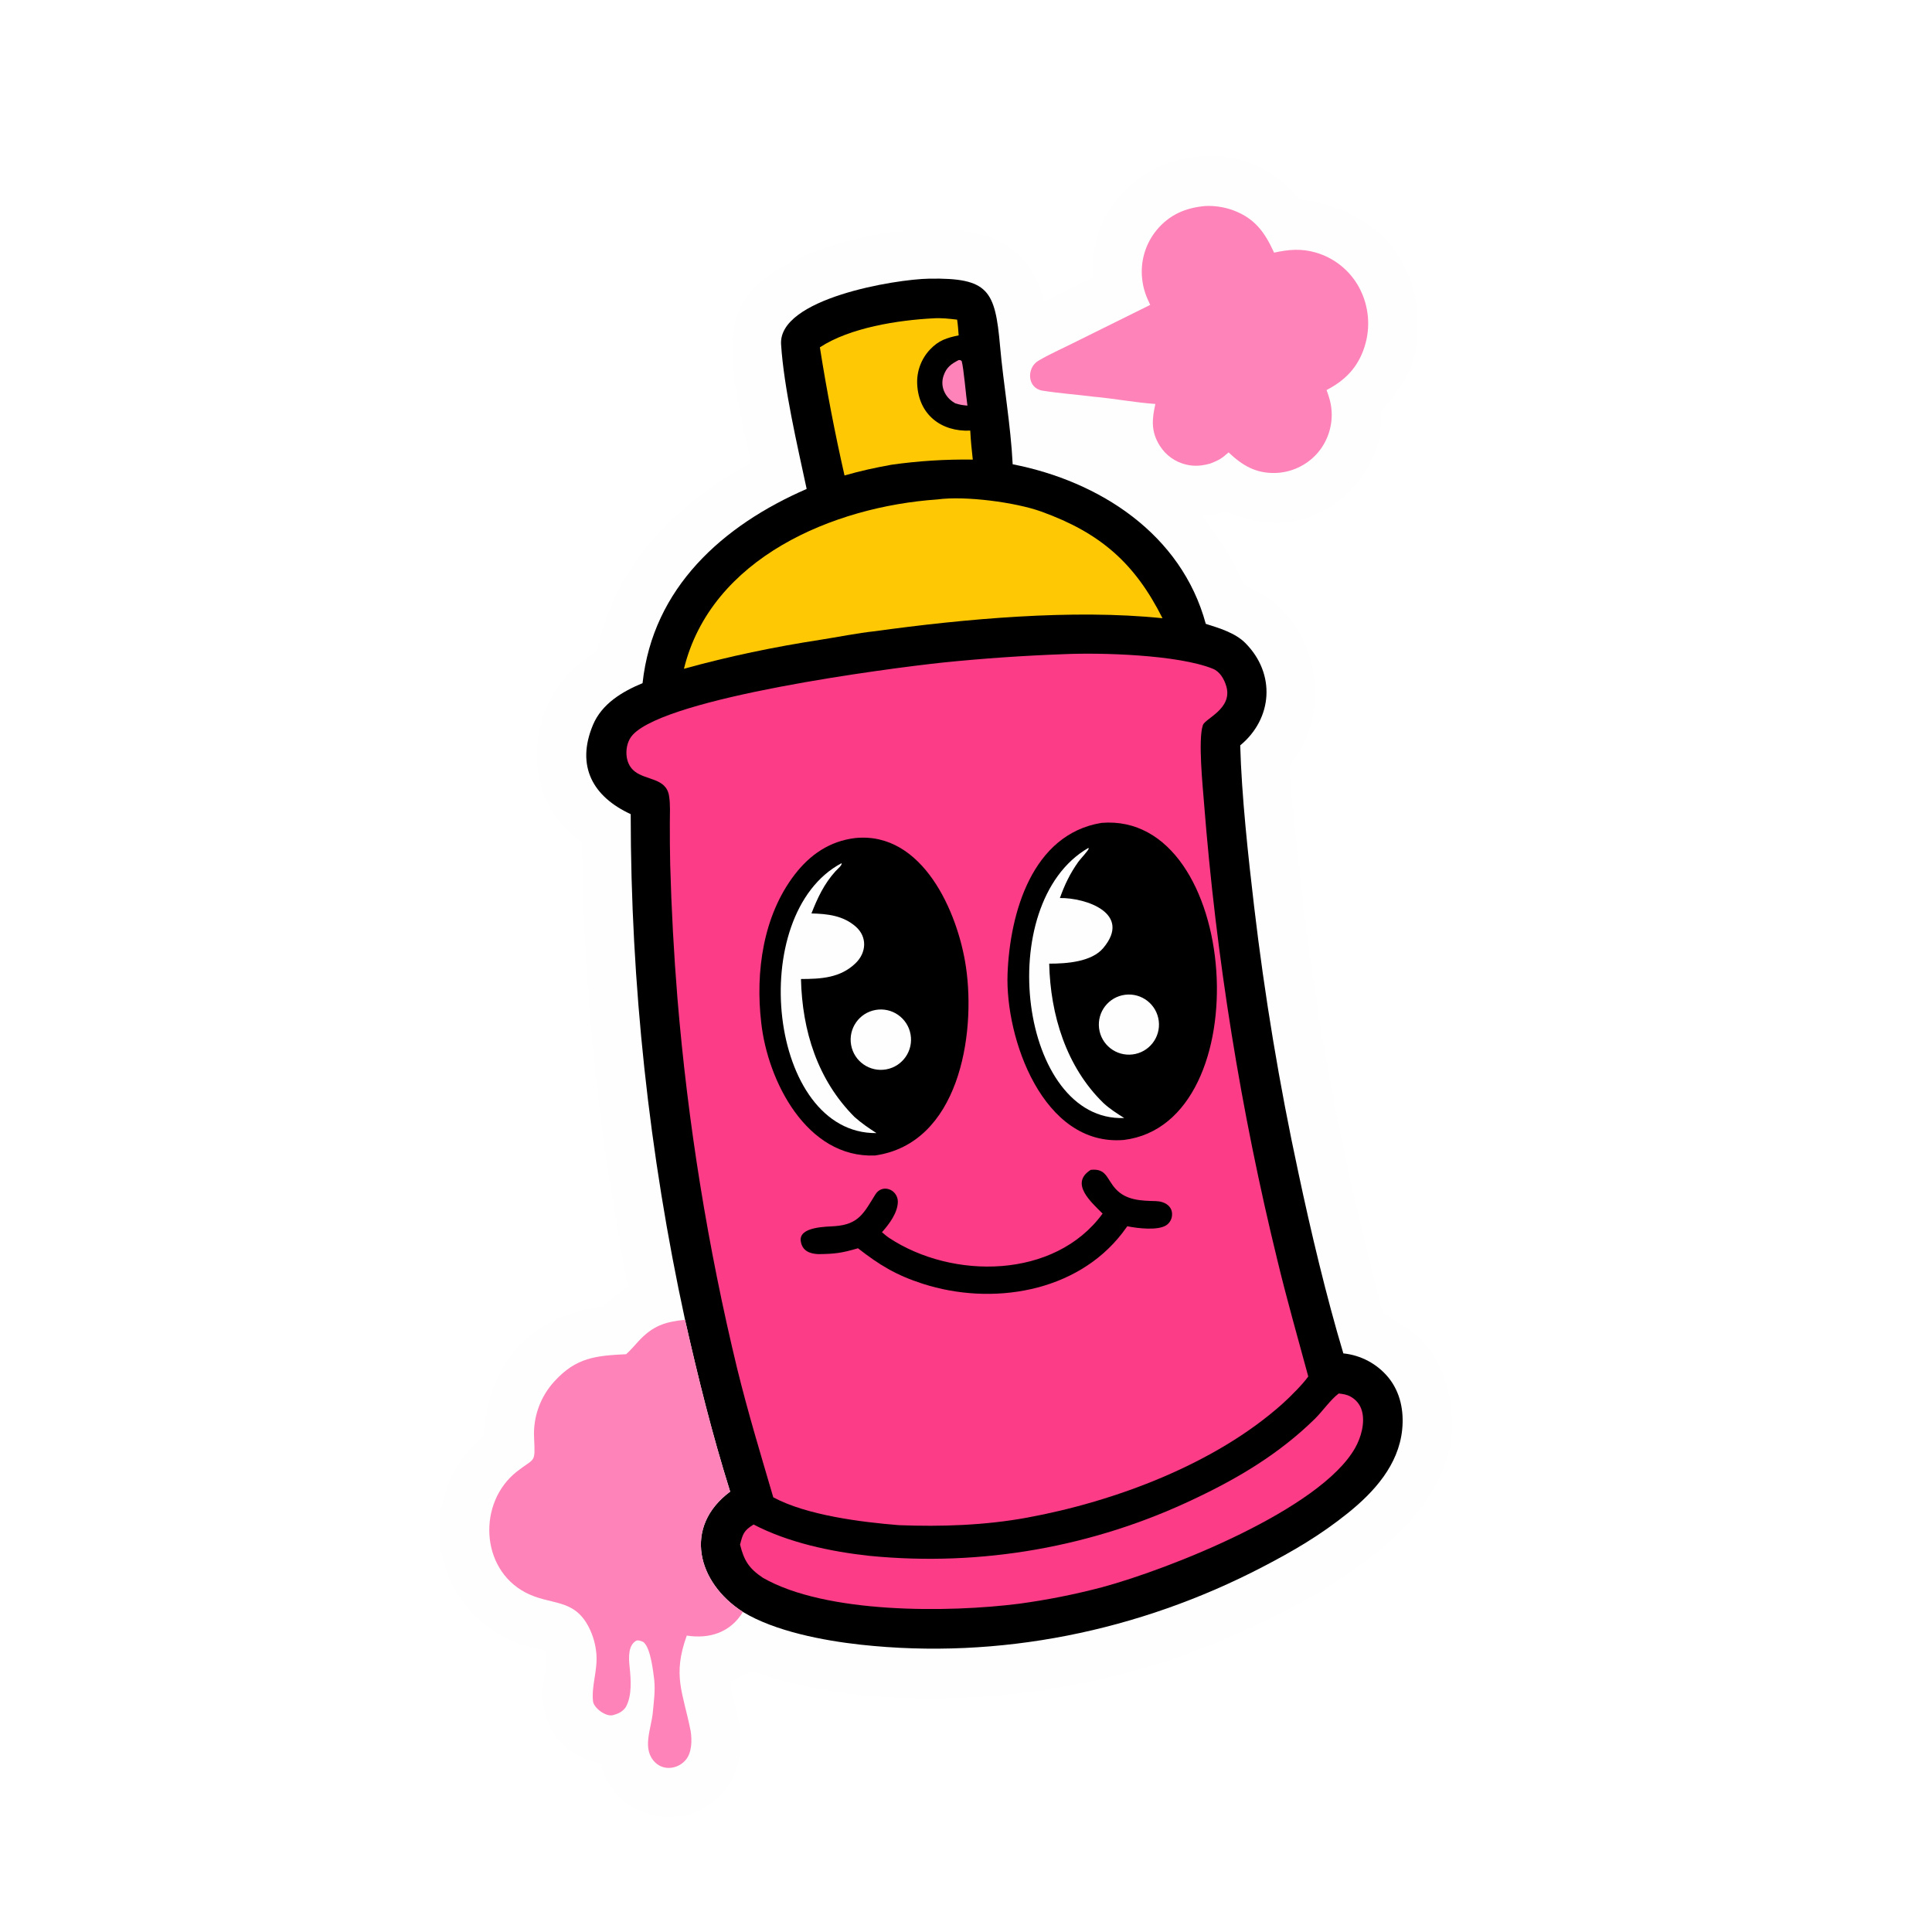
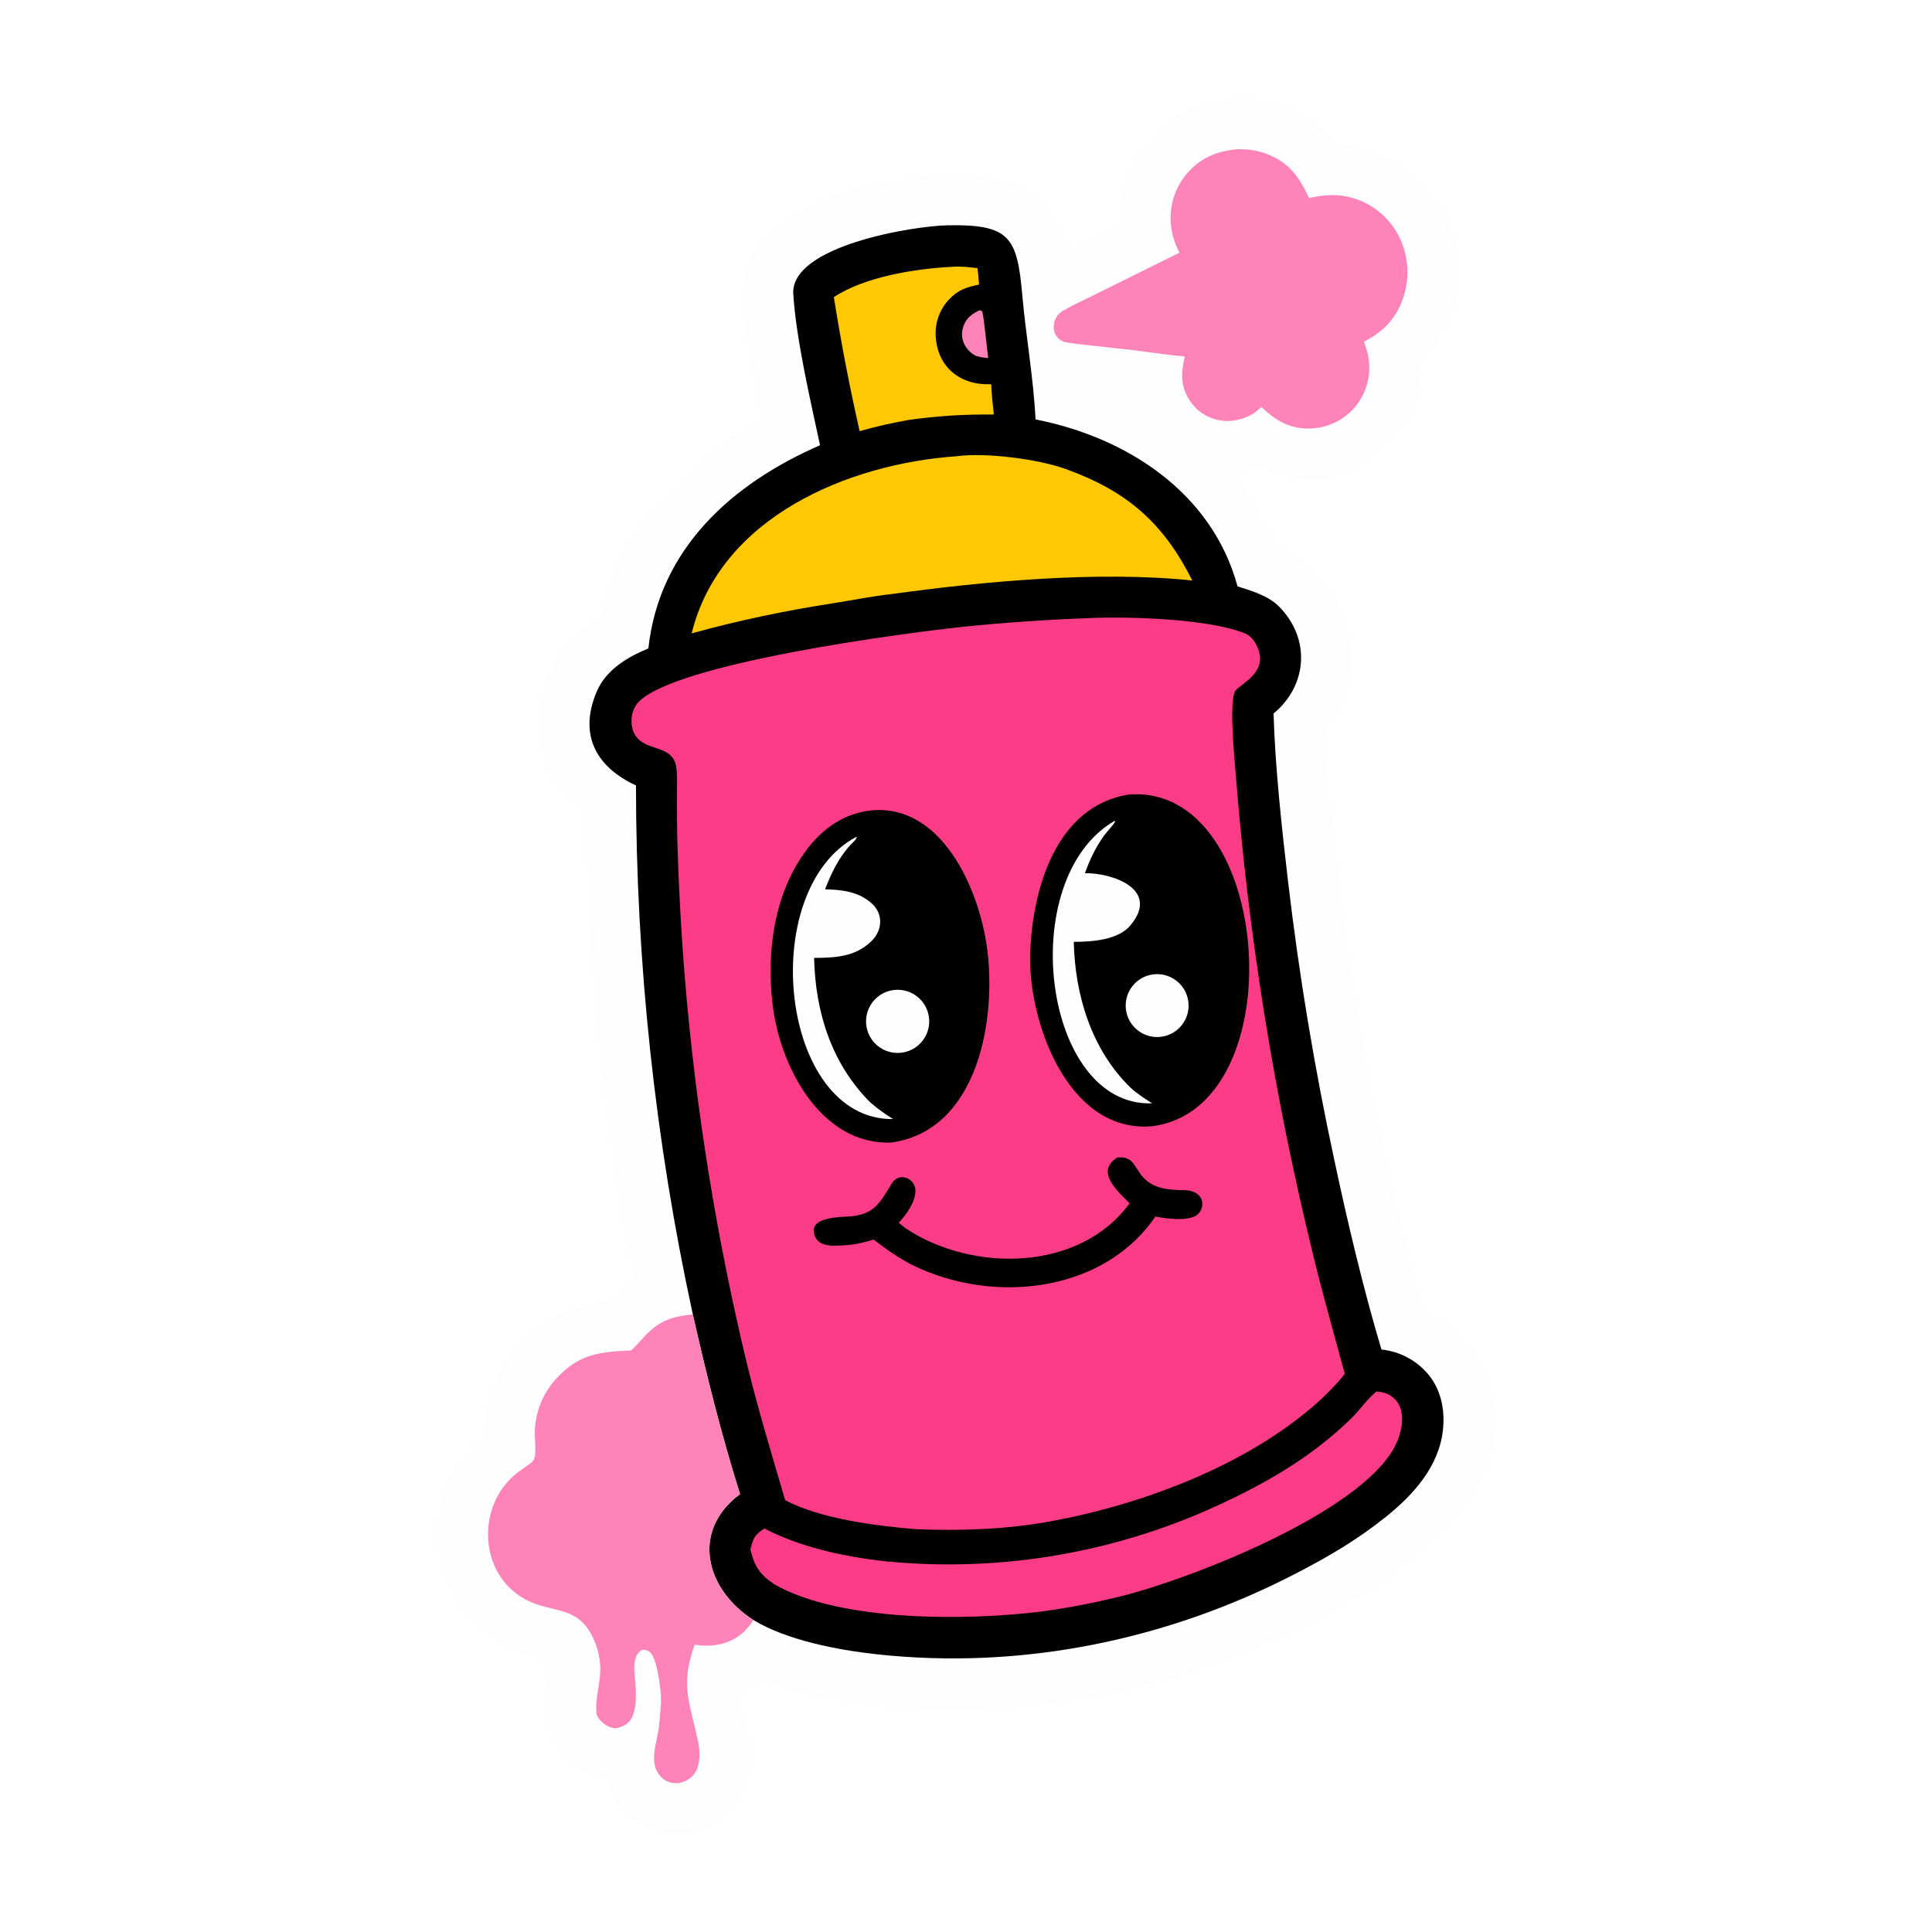
- <svg xmlns="http://www.w3.org/2000/svg" version="1.1" style="display: block;" viewBox="0 0 2048 2048" width="1024" height="1024" preserveAspectRatio="none">
+ <svg xmlns="http://www.w3.org/2000/svg" version="1.1" style="display: block;" viewBox="24.11 67.11 1957.78 1957.78" width="1024" height="1024">
  <path transform="translate(0,0)" fill="rgb(254,254,254)" d="M 1267.44 166.398 C 1311.67 160.942 1349.83 177.515 1377.77 211.51 C 1458.74 220.733 1510.85 278.236 1501.76 362.831 C 1498.37 394.328 1483.99 413.322 1463.49 436.322 C 1464.84 452.217 1462.98 466.226 1457 481.111 C 1445.06 510.228 1422.18 533.507 1393.27 545.953 C 1360.55 559.746 1330.95 554.975 1299.26 542.197 C 1289.18 545.499 1284.39 546.38 1273.86 546.821 C 1294.57 574.158 1304.07 587.086 1317.86 618.654 C 1324.49 622.692 1331.16 626.176 1337.9 630.083 C 1389.6 660.074 1407.4 730.887 1383.83 784.171 C 1379.66 793.6 1372.42 802.724 1366.95 811.716 C 1367.48 839.261 1373.3 883.626 1376.24 911.9 C 1389.39 1038.19 1410.62 1163.5 1439.81 1287.07 C 1445.61 1312.39 1451.77 1337.63 1458.28 1362.79 C 1460.78 1372.43 1462.8 1382.16 1465.88 1391.64 C 1494.45 1409.64 1513.92 1419.25 1527.76 1452.41 C 1585.01 1589.57 1420.76 1681.56 1324.07 1726.15 C 1202.8 1782.37 1069.38 1807.31 935.981 1798.71 C 887.769 1795.28 843.223 1788.18 797.771 1771.46 C 789.584 1775.49 782.696 1778.57 774.257 1782.06 C 777.056 1811.79 789.692 1827.39 783.607 1863.62 C 782.202 1871.61 779.561 1879.32 775.777 1886.49 C 771.194 1895.1 766.032 1901.11 758.857 1907.72 C 725.083 1938.85 665.81 1929.08 644.12 1888.58 C 640.816 1882.4 639.091 1876.2 637.2 1869.36 C 595.613 1861.61 571.997 1829.06 575.897 1787.11 C 577.292 1772.1 580.743 1765.08 578.716 1749.4 C 496.538 1737.87 447.031 1659.08 472.822 1579.99 C 480.923 1555.15 493.852 1539.06 512.804 1521.59 C 517.669 1444.04 562.13 1394.8 639.331 1384.79 C 650.701 1375.49 652.91 1371.84 666.522 1363.92 C 661.508 1347.3 654.041 1299.7 650.75 1280.31 C 629.658 1152.37 618.345 1023 616.909 893.342 C 609.01 886.646 600.384 879.551 593.735 871.593 C 554.954 825.18 564.011 749.252 607.634 709.098 C 615.648 701.721 624.6 696.477 632.786 689.652 L 633.451 689.089 C 634.477 682.991 635.849 676.955 637.561 671.012 C 661.575 588.379 722.6 531.241 795.621 490.863 C 786.529 438.783 759.225 356.271 792.378 313.058 C 838.096 253.468 1010.62 218.999 1070.69 262.606 C 1089.54 276.43 1102.21 297.09 1106 320.154 C 1123.55 311.039 1141.2 303.125 1158.68 293.575 C 1153.49 227.824 1202.73 173.188 1267.44 166.398 z" />
  <path transform="translate(0,0)" fill="rgb(0,0,0)" d="M 855.093 518.305 C 845.249 472.327 830.906 411.119 827.98 365.051 C 824.893 316.455 948.786 295.996 984.949 295.395 C 1047.65 294.352 1054.89 307.589 1060.1 366.807 C 1063.66 407.261 1071.44 450.693 1073.48 492.153 C 1165.52 510.151 1252.34 566.022 1278.17 661.302 C 1292.34 665.797 1309.33 670.841 1319.97 681.5 C 1352.61 714.189 1349.04 761.763 1314.68 790.13 C 1316.11 843.004 1323.18 908.144 1329.4 960.764 C 1340.56 1055.67 1356.25 1149.99 1376.41 1243.4 C 1389.4 1304.69 1406.01 1374.7 1424.01 1434.66 C 1442.62 1436.54 1459.73 1445.68 1471.65 1460.09 C 1484.5 1475.75 1488.42 1495.89 1486.34 1515.73 C 1482.45 1552.99 1456.6 1581.64 1428.55 1604.13 C 1399.42 1627.49 1371.34 1643.89 1338.27 1661.09 C 1207.46 1729.12 1059.22 1759.53 912.308 1743.43 C 872.745 1739.09 821.412 1729.27 787.523 1708.71 C 739.102 1677.79 723.757 1618.52 774.004 1581.18 C 754.527 1518.83 740.591 1462.64 726.161 1399.01 C 687.947 1222.9 668.641 1043.22 668.571 863.019 C 628.697 844.673 610.25 812.267 628.551 768.488 C 637.9 746.125 659.404 733.148 681.134 724.187 C 692.119 622.857 766.263 556.918 855.093 518.305 z" />
  <path transform="translate(0,0)" fill="rgb(252,60,134)" d="M 1128.11 693.436 C 1166.62 691.698 1248.47 693.894 1285.68 708.906 C 1293.08 711.89 1297.71 719.82 1299.95 727.529 C 1306.84 751.251 1277.55 761.592 1275.12 768.617 C 1269.83 783.872 1275.02 834.357 1276.31 851.126 C 1289.15 1014.9 1315.25 1177.37 1354.34 1336.93 C 1364.08 1377.36 1375.94 1418.88 1386.82 1459.13 C 1381.23 1467.13 1367.47 1480.92 1359.53 1488.02 C 1288.11 1551.96 1181.68 1591.72 1088.71 1608.77 C 1043.76 1617.01 997.62 1618.46 952.754 1616.73 C 913.166 1613.55 854.947 1606.27 819.7 1587.21 C 806.083 1540.71 793.151 1498.35 781.439 1450.83 C 750.254 1321.8 729.083 1190.54 718.117 1058.25 C 714.305 1011.16 711.747 963.97 710.446 916.743 C 710.121 901.86 709.989 886.973 710.049 872.087 C 710.041 862.813 710.722 852.902 709.241 843.744 C 706.125 824.472 685.212 827.476 672.74 817.673 C 667.257 813.363 664.545 806.907 664.098 800.047 C 663.602 792.436 665.63 784.331 670.962 778.69 C 708.319 739.168 939.068 708.758 999.581 702.308 C 1042.32 697.948 1085.18 694.989 1128.11 693.436 z" />
  <path transform="translate(0,0)" fill="rgb(0,0,0)" d="M 1167.59 872.292 C 1315.03 860.124 1336.88 1190.58 1191.27 1208.4 C 1105.58 1215.5 1065.41 1100.55 1068.06 1032.15 C 1070.56 967.586 1094.2 884.36 1167.59 872.292 z" />
  <path transform="translate(0,0)" fill="rgb(254,254,254)" d="M 1153.57 898.924 L 1154.11 899.3 C 1154.17 901.236 1145.39 910.285 1143.01 913.64 C 1134.14 926.175 1128.7 937.605 1123.53 951.95 C 1151.34 951.579 1200.26 968.329 1169.5 1004.97 C 1157.18 1019.65 1130.68 1021.54 1112.2 1021.51 C 1113.43 1075.63 1130.18 1130.87 1169.78 1169.34 C 1176.35 1175.41 1184.14 1180.41 1191.68 1185.14 C 1081.18 1189.49 1051.63 958.024 1153.57 898.924 z" />
  <path transform="translate(0,0)" fill="rgb(254,254,254)" d="M 1192.65 1054.5 C 1210.16 1052.27 1226.16 1064.69 1228.32 1082.2 C 1230.49 1099.72 1218.01 1115.67 1200.48 1117.76 C 1183.05 1119.85 1167.22 1107.45 1165.06 1090.03 C 1162.91 1072.61 1175.24 1056.73 1192.65 1054.5 z" />
  <path transform="translate(0,0)" fill="rgb(0,0,0)" d="M 906.586 888.362 C 977.898 881.224 1015.43 966.83 1023.96 1025.1 C 1034.56 1097.46 1016.31 1212.27 927.494 1224.87 C 855.082 1227.83 813.693 1145.77 806.928 1084.03 C 800.691 1030.58 808.796 970.854 842.366 927.158 C 858.733 905.854 879.606 891.587 906.586 888.362 z" />
  <path transform="translate(0,0)" fill="rgb(254,254,254)" d="M 892.051 915.035 C 892.889 917.195 888.146 920.793 885.704 923.492 C 873.585 936.889 866.678 951.662 860.177 968.27 C 877.326 968.746 893.706 970.489 907.156 982.273 C 919.564 993.195 918.49 1009.87 906.986 1021.01 C 890.712 1036.76 870.276 1037.71 849.071 1037.8 C 850.34 1092.47 866.546 1144.7 905.815 1184.03 C 913.552 1190.87 920.449 1195.52 929.077 1201.13 C 814.374 1202.4 789.881 969.15 892.051 915.035 z" />
  <path transform="translate(0,0)" fill="rgb(254,254,254)" d="M 928.156 1070.58 C 945.53 1067.51 962.11 1079.08 965.226 1096.44 C 968.341 1113.81 956.817 1130.42 939.46 1133.58 C 922.038 1136.75 905.35 1125.18 902.223 1107.74 C 899.095 1090.31 910.717 1073.66 928.156 1070.58 z" />
  <path transform="translate(0,0)" fill="rgb(0,0,0)" d="M 1156.25 1240.09 C 1173.08 1238.29 1172.99 1249.79 1182.73 1260.39 C 1193.9 1272.54 1210.05 1272.86 1225.35 1273.23 C 1234.6 1273.46 1243.69 1278.67 1242.31 1289.16 C 1241.81 1292.94 1239.77 1296.34 1236.67 1298.56 C 1227.83 1304.86 1205.2 1301.99 1194.99 1299.87 C 1193.28 1302.32 1191.51 1304.74 1189.68 1307.11 C 1140.82 1370.39 1051.01 1384.33 978.159 1360.84 C 949.984 1351.76 932.401 1341.07 909.489 1323.22 C 892.263 1328.27 885.181 1329.22 867.351 1329.43 C 857.875 1328.95 850.543 1325.76 848.889 1316 C 846.173 1299.98 876.664 1300.45 885.336 1299.76 C 910.511 1297.75 915.774 1285.74 927.936 1266.16 C 934.994 1254.8 950.879 1260.38 951.748 1273.11 C 951.998 1285.16 942.694 1297.47 934.938 1306.19 C 937.191 1308.13 939.955 1310.55 942.412 1312.17 C 1009.65 1356.63 1118.15 1355.95 1168.8 1286.46 C 1156.59 1274.18 1133.63 1254.35 1156.25 1240.09 z" />
  <path transform="translate(0,0)" fill="rgb(254,201,4)" d="M 993.665 529.42 C 1023.32 525.391 1076.59 532.469 1103.76 542.263 C 1166.51 564.877 1202.98 596.983 1232.31 655.356 C 1137.3 645.442 1021.64 656.068 927.025 669.176 C 910.267 670.856 886.773 675.543 869.726 678.176 C 820.615 685.759 772.937 695.651 725.004 708.937 C 753.876 591.359 883.379 537.017 993.665 529.42 z" />
  <path transform="translate(0,0)" fill="rgb(252,60,134)" d="M 1419.11 1477.15 C 1423.47 1477.67 1427.49 1478.21 1431.4 1480.32 C 1437.57 1483.67 1441.89 1488.99 1443.73 1495.76 C 1447.15 1508.36 1442.77 1523.79 1436.49 1534.9 C 1399.52 1600.23 1238.98 1663.47 1168.38 1682.5 C 1139.45 1690.13 1110.08 1695.97 1080.44 1700 C 1005.69 1709.52 875.297 1710.91 808.555 1672.44 C 793.8 1662.55 788.617 1654.04 784.495 1637.34 C 787.453 1625.82 788.414 1622.58 798.787 1616.03 C 835.792 1635.27 880.575 1644.83 921.987 1649.29 C 1040.14 1660.87 1159.21 1639.93 1266.32 1588.74 C 1313.24 1566.62 1356.4 1540.7 1393.7 1504.14 C 1401.74 1496.26 1410.45 1483.62 1419.11 1477.15 z" />
  <path transform="translate(0,0)" fill="rgb(254,201,4)" d="M 989.531 337.437 C 997.674 336.908 1006.51 337.844 1014.58 338.846 C 1015.46 344.477 1015.79 349.826 1016.22 355.497 C 1003.69 358.119 995.111 360.672 985.804 370.559 C 976.451 380.502 971.565 393.834 972.277 407.467 C 973.877 439.372 997.539 457.871 1028.51 456.473 C 1029.07 467.334 1029.98 476.444 1031.2 487.195 C 1002.34 486.778 973.489 488.604 944.911 492.656 C 926.703 496.008 913.018 498.925 895.226 504.02 C 885.001 459.047 876.29 413.744 869.107 368.187 C 900.835 347.296 952.02 339.352 989.531 337.437 z" />
  <path transform="translate(0,0)" fill="rgb(254,131,185)" d="M 1016.25 381.666 C 1018.58 381.753 1017.51 381.397 1019.44 382.752 C 1021.61 390.7 1023.92 418.875 1025.51 429.977 C 1019.84 429.418 1018.07 429.202 1012.64 427.571 C 1007.78 424.756 1004.15 421.377 1001.53 416.32 C 998.673 410.836 998.162 404.426 1000.12 398.558 C 1003.17 389.29 1008.35 385.798 1016.25 381.666 z" />
  <path transform="translate(0,0)" fill="rgb(254,131,185)" d="M 663.725 1435.51 C 667.724 1432.11 673.221 1425.62 676.965 1421.6 C 692.099 1405.36 704.791 1401.25 726.161 1399.01 C 740.591 1462.64 754.527 1518.83 774.004 1581.18 C 723.757 1618.52 739.102 1677.79 787.523 1708.71 C 774.33 1730.5 752.182 1737.54 728.006 1733.78 C 712.646 1776.59 723.835 1793.32 732.129 1835 C 733.663 1844.64 733.448 1857.8 726.93 1865.54 C 718.984 1874.98 704.35 1877.38 694.956 1868.66 C 679.747 1854.54 690.489 1832.56 692.043 1815.01 C 693.06 1803.53 694.662 1792.82 693.571 1781.24 C 692.483 1772.21 689.813 1747.73 682.559 1741.11 C 681.236 1739.8 676.124 1738.27 674.514 1739.16 C 665.675 1744.01 666.394 1757.45 667.398 1766.91 C 668.8 1780.11 670.185 1797.31 663.378 1809.6 C 659.926 1814.64 655.174 1816.65 649.885 1818.11 C 642.31 1820.21 629.321 1810.46 628.598 1803.31 C 626.918 1786.71 633.596 1770.81 632.208 1753.26 C 631.396 1743.36 628.661 1733.72 624.155 1724.87 C 608.108 1693.64 583.728 1702.2 556.909 1688.05 C 508.89 1662.73 506.374 1592.7 547.739 1560.05 C 567.416 1544.53 567.38 1552.06 566.157 1524.01 C 565.027 1502 572.801 1480.47 587.727 1464.26 C 610.957 1438.71 632.129 1437.12 663.725 1435.51 z" />
  <path transform="translate(0,0)" fill="rgb(254,131,185)" d="M 1277.47 218.397 C 1287.7 217.908 1297.93 219.483 1307.55 223.029 C 1330.45 231.681 1340.86 246.515 1350.57 267.813 C 1365.94 264.457 1379.37 263.229 1394.75 267.694 C 1414.51 273.415 1431.14 286.859 1440.86 304.989 C 1451.15 324.311 1453.15 346.983 1446.4 367.805 C 1439.44 389.499 1425.99 403.137 1406.2 413.475 C 1409.11 421.154 1411.07 427.881 1411.57 436.084 C 1412.55 452.644 1406.85 468.908 1395.75 481.235 C 1384.47 493.584 1368.68 500.849 1351.97 501.379 C 1331.07 501.895 1316.87 493.311 1302.33 479.551 C 1294.95 486.206 1292.03 487.808 1283.14 491.303 C 1274.38 493.78 1266.76 494.584 1257.77 492.582 C 1246.03 489.928 1235.83 482.703 1229.43 472.506 C 1219.92 457.451 1221.11 444.373 1224.74 428.218 C 1204.3 426.847 1179.54 422.268 1158.53 420.44 C 1140.79 418.162 1122.77 416.944 1105.13 414.112 C 1088.6 411.458 1088.05 389.884 1100.75 382.391 C 1112.15 375.662 1124.43 370.252 1136.2 364.369 L 1219.27 323.207 C 1214.88 314.072 1211.97 306.408 1210.81 296.207 C 1208.56 277.521 1214 258.722 1225.9 244.135 C 1239.48 227.616 1256.62 220.267 1277.47 218.397 z" />
</svg>
